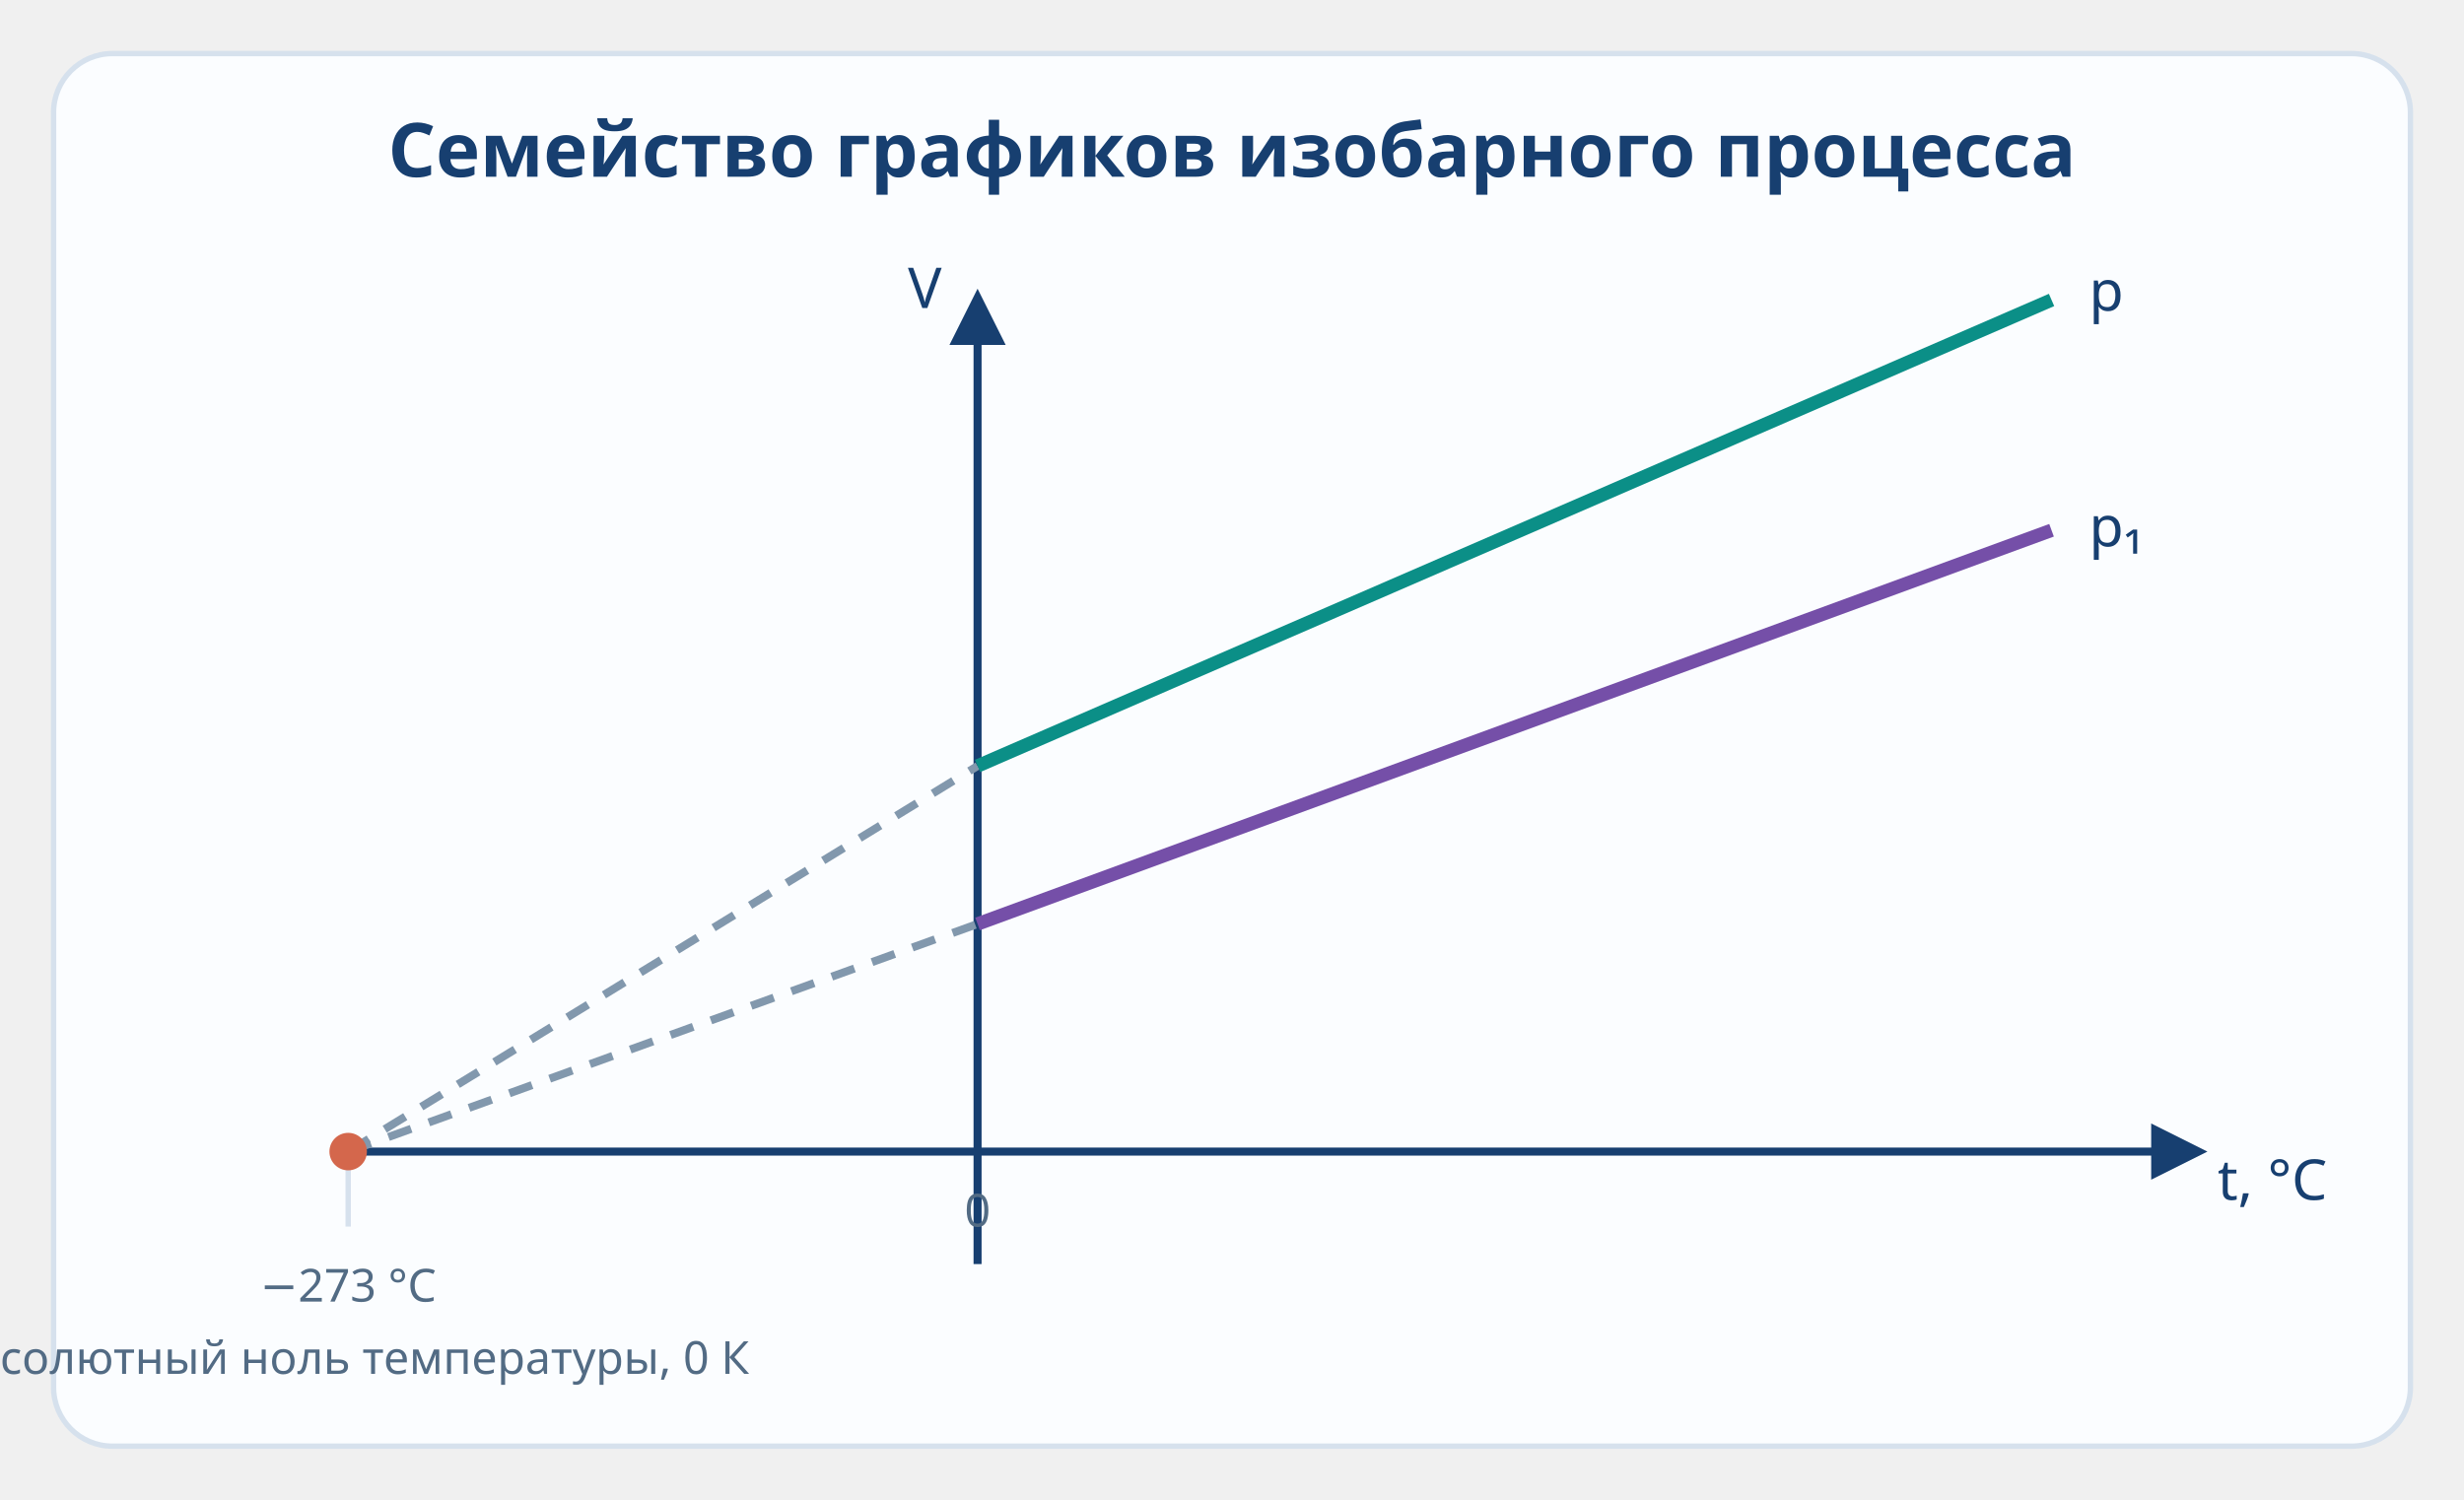
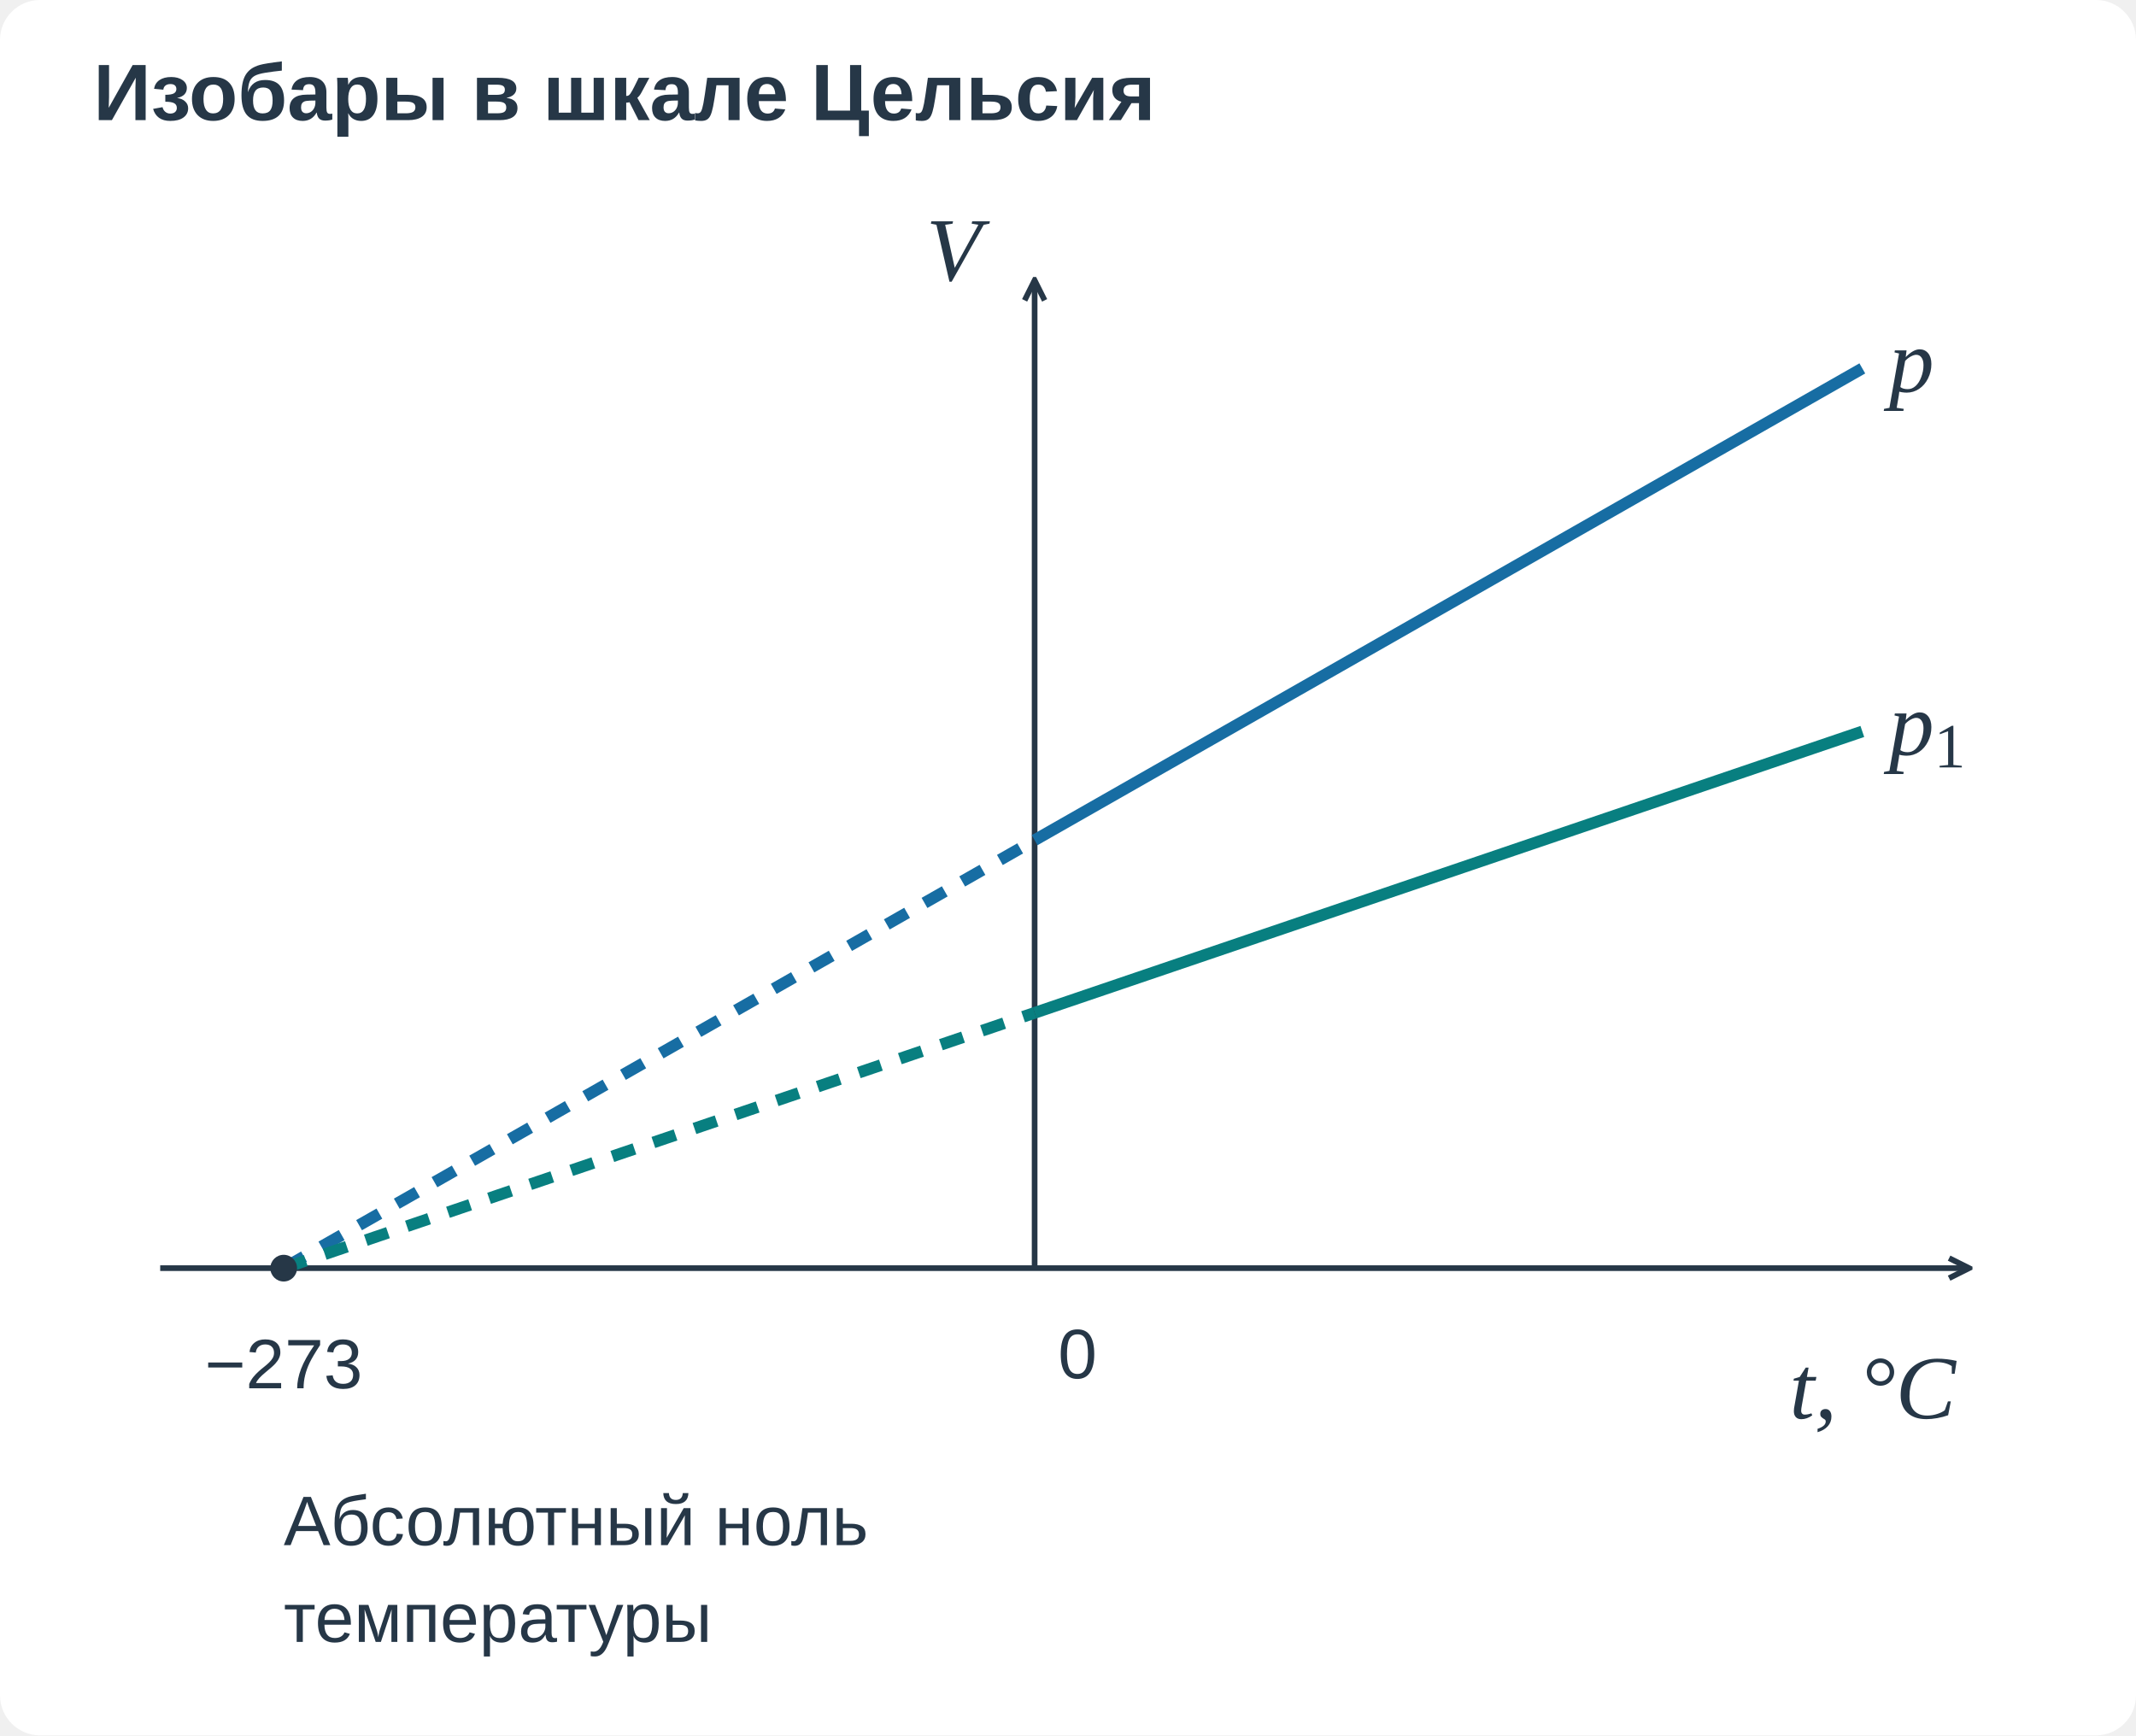
- <svg xmlns="http://www.w3.org/2000/svg" viewBox="0 0 920 560" role="img" aria-labelledby="title desc">
+ <svg xmlns="http://www.w3.org/2000/svg" viewBox="0 0 640 520" role="img" aria-labelledby="title desc">
  <defs>
-     <style>
-       .frame{fill:#fbfdff;stroke:#d6e1ed;stroke-width:2}.axis{stroke:#173f70;stroke-width:3;fill:none;marker-end:url(#arrow)}
-       .line1{stroke:#0b8f87;stroke-width:5}.line2{stroke:#754fa8;stroke-width:5}.extend{stroke:#8298ad;stroke-width:3;stroke-dasharray:9 7}
-       .guide{stroke:#d6e1ed;stroke-width:2}.heading{font:700 28px system-ui,sans-serif;fill:#173f70}.label{font:21px system-ui,sans-serif;fill:#173f70}.small{font:17px system-ui,sans-serif;fill:#526b84}
-     </style>
-     <marker id="arrow" viewBox="0 0 10 10" refX="8" refY="5" markerWidth="7" markerHeight="7" orient="auto">
-       <path d="M0 0L10 5L0 10z" fill="#173f70" />
+     <marker id="arrow" markerWidth="8" markerHeight="8" refX="7" refY="4" orient="auto-start-reverse" markerUnits="userSpaceOnUse">
+       <path d="M1 1 L7 4 L1 7" fill="none" stroke="#263747" stroke-width="1.7" />
+     </marker>
+     <marker id="route" markerWidth="12" markerHeight="12" refX="10" refY="6" orient="auto" markerUnits="userSpaceOnUse">
+       <path d="M2 2 L10 6 L2 10" fill="none" stroke="#087f80" stroke-width="2.5" />
    </marker>
  </defs>
-   <rect class="frame" x="20" y="20" width="880" height="520" rx="22" />
-   <text class="heading" x="460" y="66" text-anchor="middle">Семейство графиков изобарного процесса</text>
-   <path class="axis" d="M130 430H820" />
-   <path class="axis" d="M365 472V112" />
-   <text class="label" x="828" y="448">t, °C</text>
-   <text class="label" x="339" y="115">V</text>
-   <line class="guide" x1="130" y1="430" x2="130" y2="458" />
-   <text class="small" x="130" y="486" text-anchor="middle">−273 °C</text>
-   <text class="small" x="365" y="458" text-anchor="middle">0</text>
-   <line class="extend" x1="130" y1="430" x2="365" y2="286" />
-   <line class="line1" x1="365" y1="286" x2="766" y2="112" />
-   <line class="extend" x1="130" y1="430" x2="365" y2="345" />
-   <line class="line2" x1="365" y1="345" x2="766" y2="198" />
-   <text class="label" x="780" y="116">p</text>
-   <text class="label" x="780" y="204">p₁</text>
-   <circle cx="130" cy="430" r="7" fill="#d4674c" />
-   <text class="small" x="130" y="513" text-anchor="middle">абсолютный ноль температуры, 0 К</text>
+   <style>text{font-family:Arial,Helvetica,sans-serif;font-size:24px;fill:#263747}.heading{font-size:24px;font-weight:600}.small{font-size:21px}.math{font-family:Georgia,'Times New Roman',serif;font-size:27px;font-style:italic}.guide{stroke:#64748b;stroke-width:1.4;stroke-dasharray:6 6;fill:none}.axis{stroke:#263747;stroke-width:1.7;fill:none;marker-end:url(#arrow)}.wall{stroke:#263747;stroke-width:2.5;fill:none;stroke-linejoin:round}</style>
+   <rect width="640" height="520" rx="12" fill="#fff" />
+   <text x="28" y="36" class="heading">Изобары в шкале Цельсия</text>
+   <line x1="48" y1="380" x2="590" y2="380" class="axis" />
+   <line x1="310" y1="380" x2="310" y2="84" class="axis" />
+   <text x="294" y="84" class="math" text-anchor="end">V</text>
+   <text x="586" y="425" class="math" text-anchor="end">t, °C</text>
+   <text x="317" y="413" class="small">0</text>
+   <path d="M85 380 L310 251.75" fill="none" stroke="#176da3" stroke-width="3.5" stroke-dasharray="7 6" />
+   <path d="M310 251.75 L558 110.39" fill="none" stroke="#176da3" stroke-width="3.5" />
+   <text x="566" y="117.39" class="math">p</text>
+   <path d="M85 380 L310 303.5" fill="none" stroke="#087f80" stroke-width="3.5" stroke-dasharray="7 6" />
+   <path d="M310 303.5 L558 219.18" fill="none" stroke="#087f80" stroke-width="3.5" />
+   <text x="566" y="226.18" class="math">p<tspan baseline-shift="sub" font-size="70%" font-style="normal">1</tspan>
+   </text>
+   <circle cx="85" cy="380" r="4" fill="#263747" />
+   <text x="85" y="416" text-anchor="middle" class="small">−273</text>
+   <text x="85" y="463" class="small">Абсолютный ноль</text>
+   <text x="85" y="492" class="small">температуры</text>
</svg>
